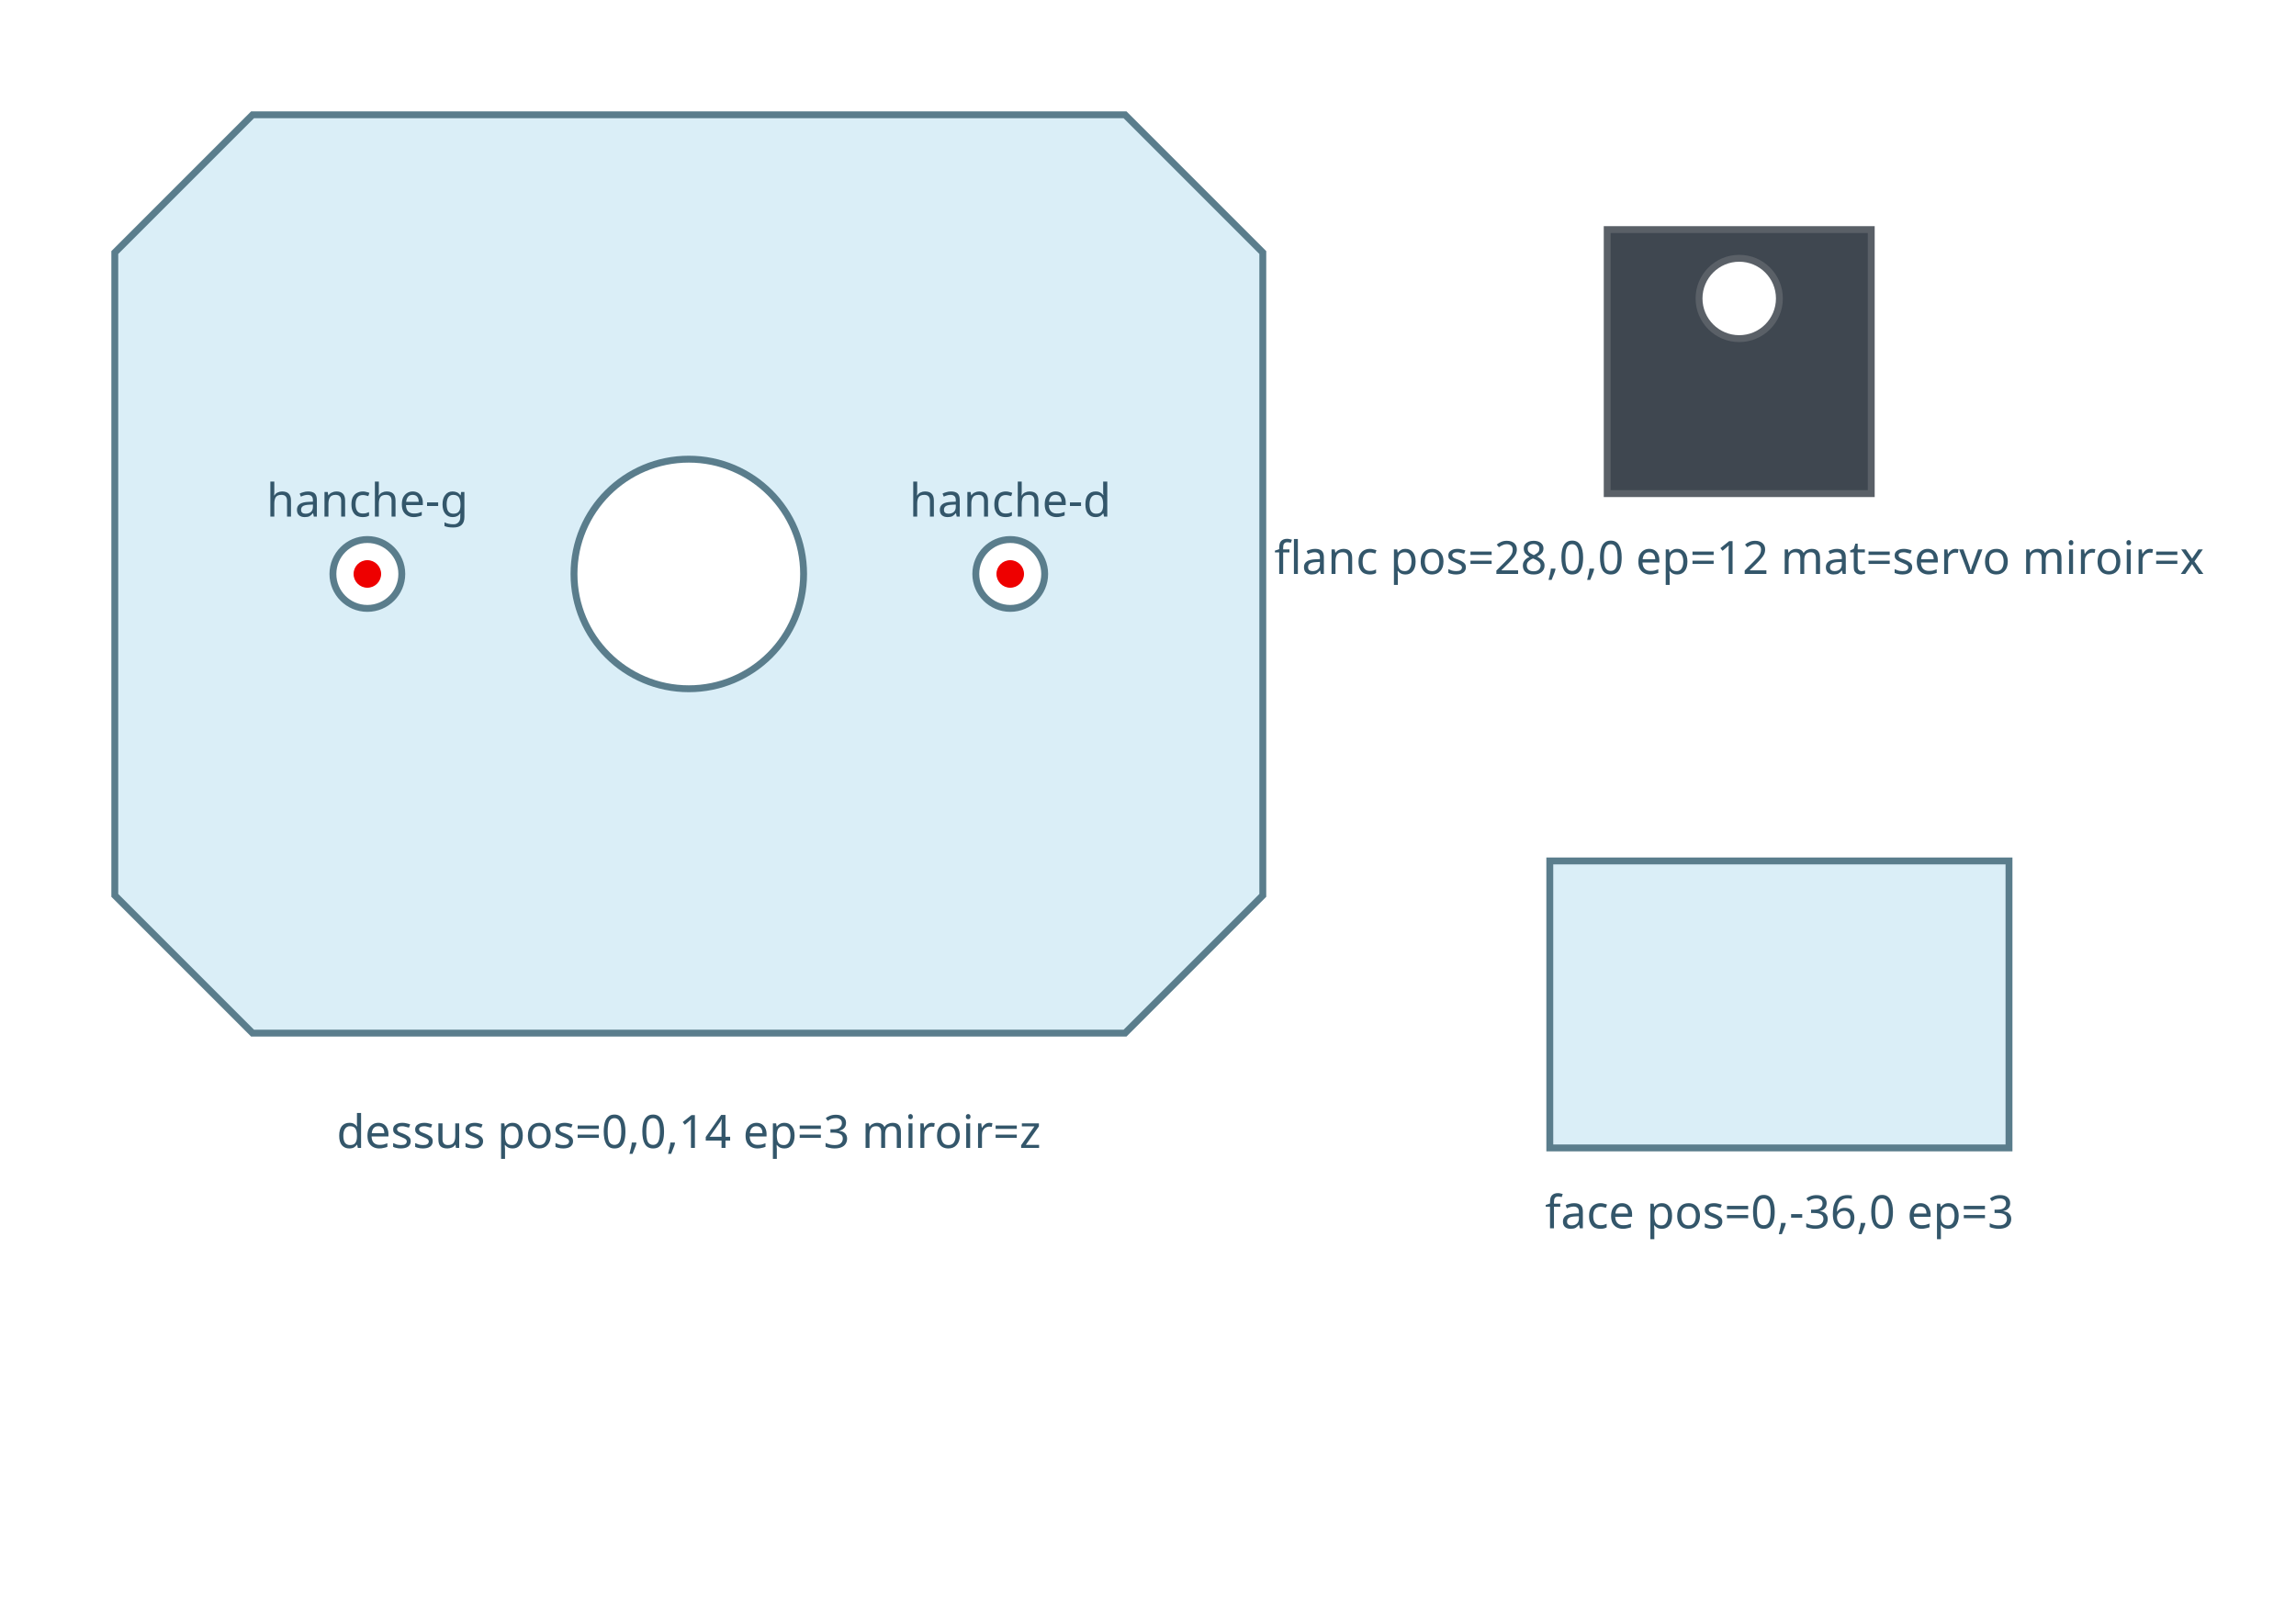
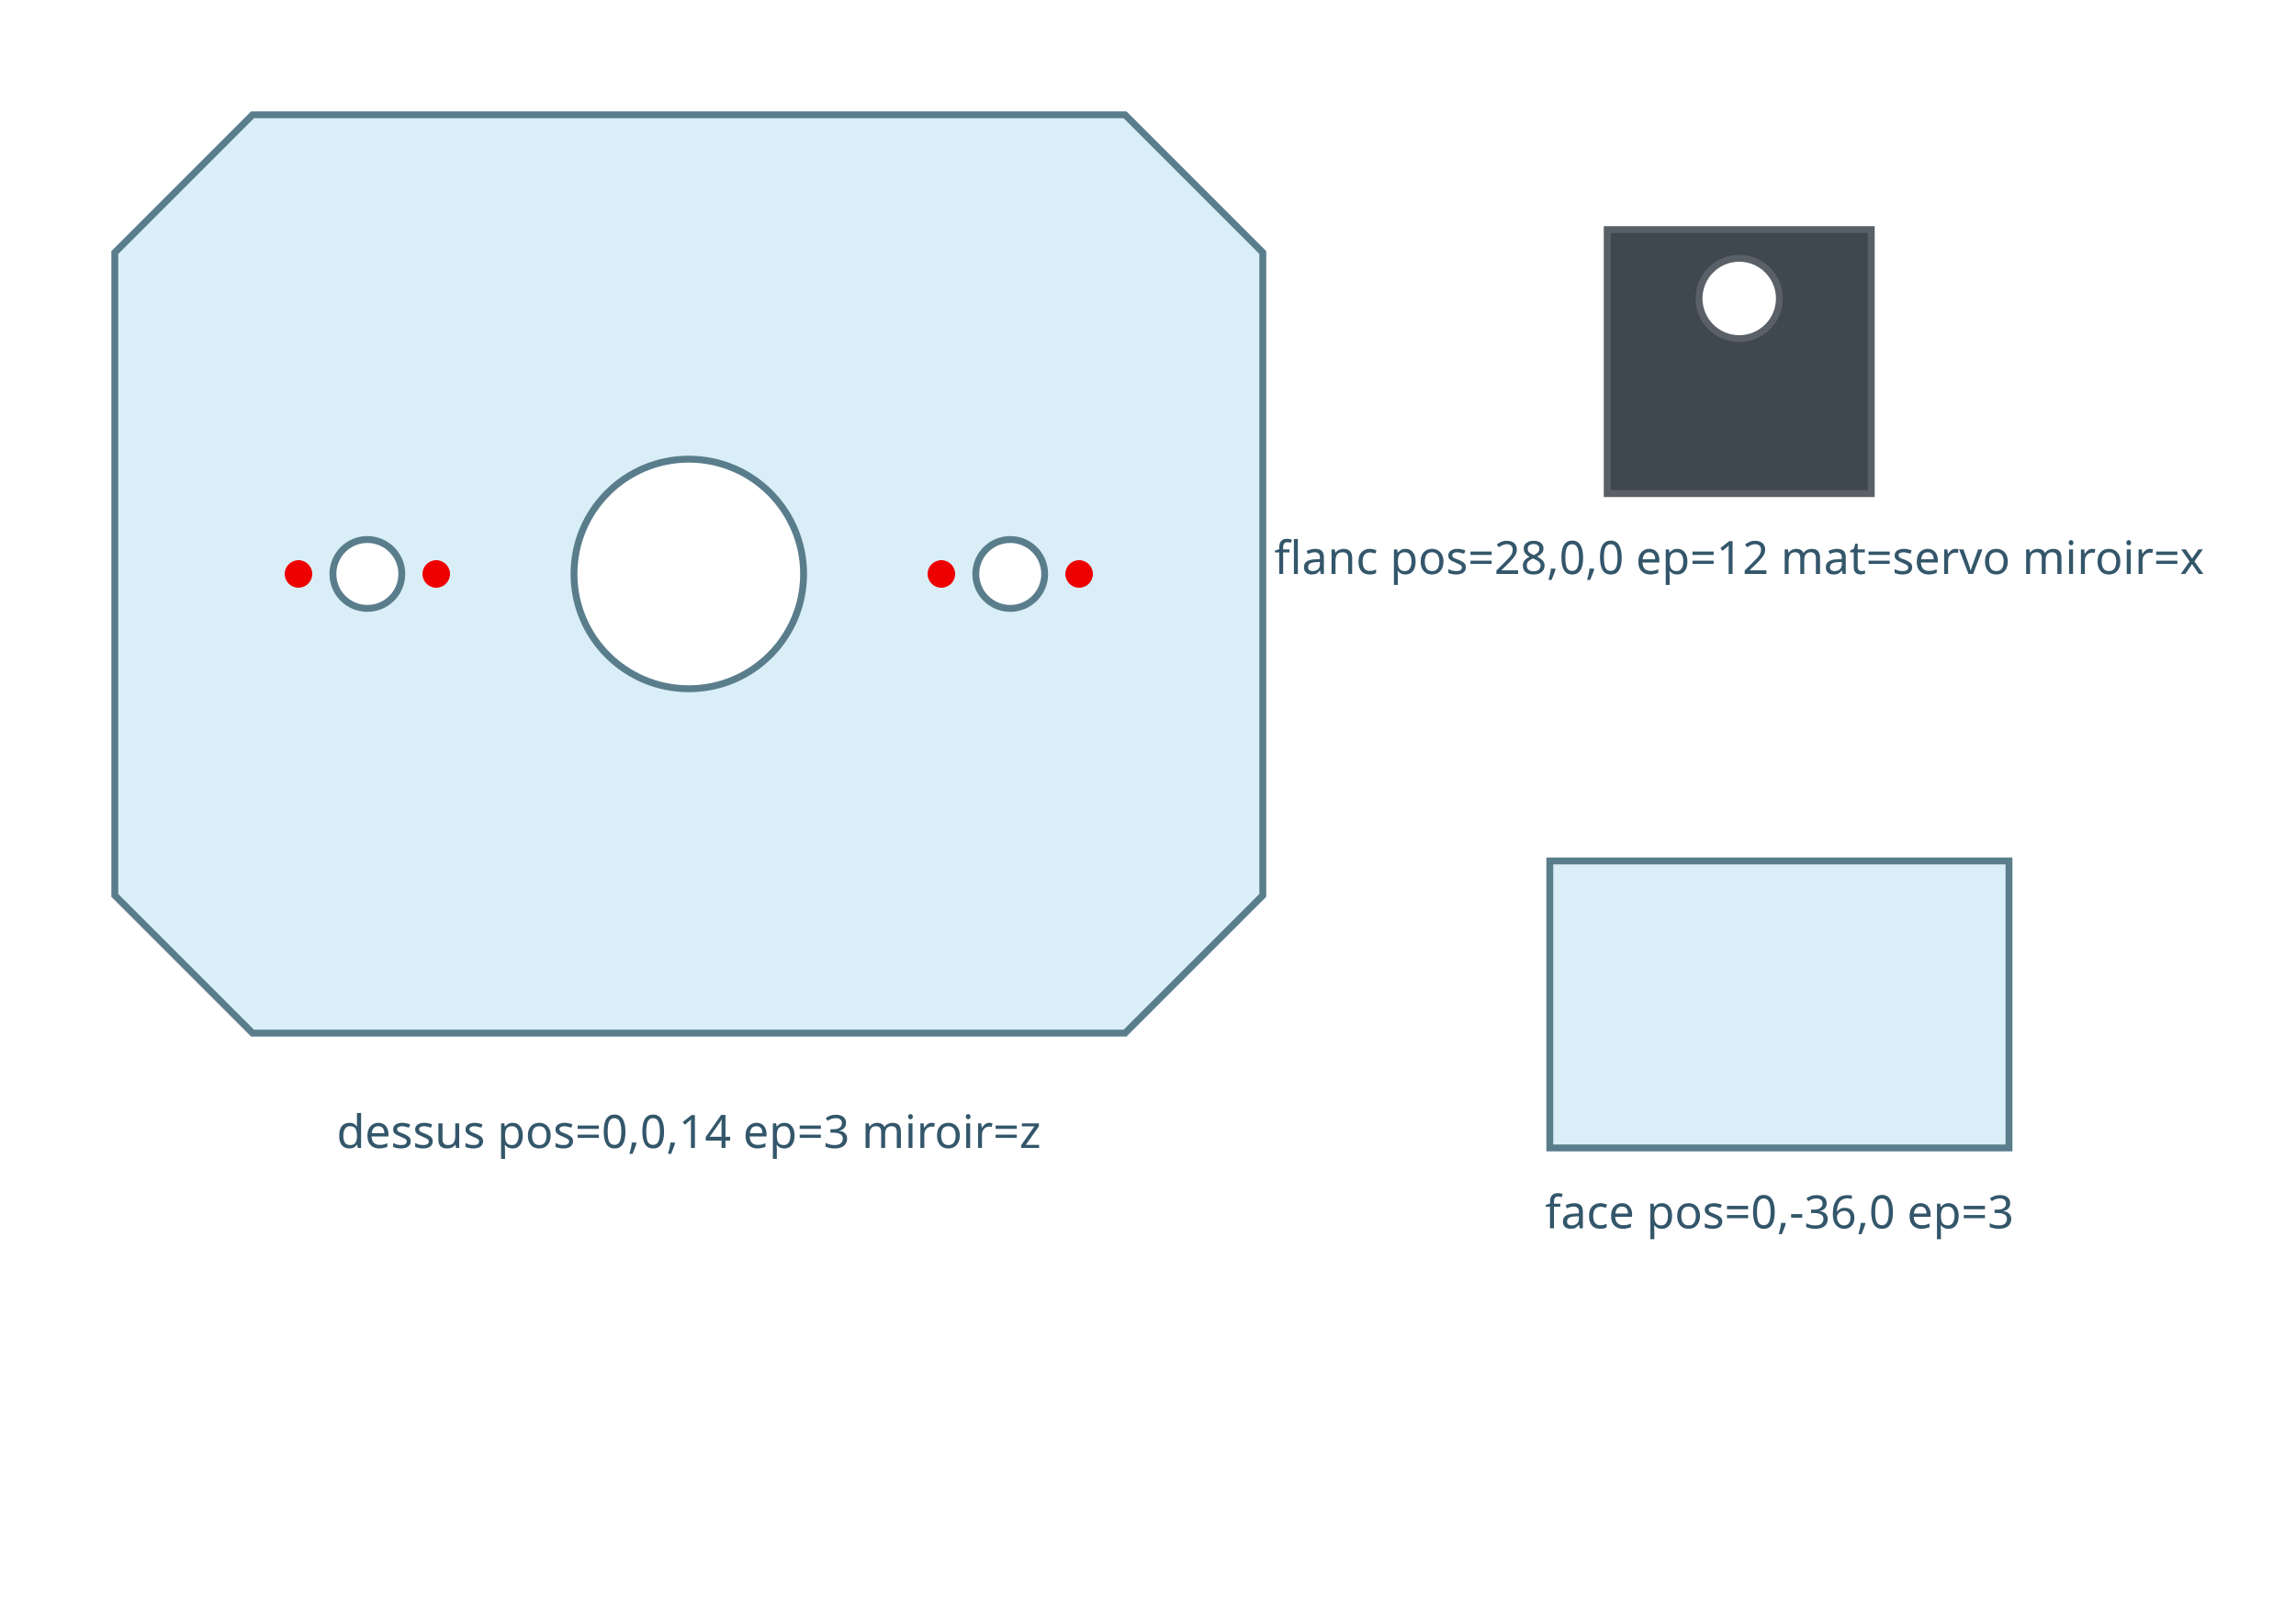
<svg xmlns="http://www.w3.org/2000/svg" width="200mm" height="140mm" viewBox="0 0 200 140">
  <style>
    text { font: 4px sans-serif; fill: #33566a; text-anchor: middle; }
    /* La COULEUR DU DESSIN est celle de la pièce en volume, transparence
       comprise : le PMMA est bleuté et laisse voir au travers (fill-opacity),
       le servo est un bloc gris sombre. Rien à écrire dans l'étiquette. */
    .piece { fill: #bcdff0; fill-opacity: 0.55; stroke: #5a7d8c; stroke-width: 0.6; }
    .bloc { fill: #3f4750; stroke: #5a6067; stroke-width: 0.6; }
  </style>
  <g id="corps-demo-plaque-profil">
    <path class="piece" fill-rule="evenodd" d="M 22,10 H 98 L 110,22 V 78 L 98,90 H 22 L 10,78 V 22 Z       M 50,50 a 10,10 0 1,0 20,0 a 10,10 0 1,0 -20,0 Z       M 29,50 a 3,3 0 1,0 6,0 a 3,3 0 1,0 -6,0 Z       M 85,50 a 3,3 0 1,0 6,0 a 3,3 0 1,0 -6,0 Z" />
-     <text x="32" y="45">hanche-g</text>
-     <circle cx="32" cy="50" r="1.2" fill="#ee0000" />
-     <text x="88" y="45">hanche-d</text>
-     <circle cx="88" cy="50" r="1.2" fill="#ee0000" />
+     <circle id="hanche-g-ext" cx="26" cy="50" r="1.2" fill="#ee0000" />
+     <circle id="hanche-g-int" cx="38" cy="50" r="1.2" fill="#ee0000" />
+     <circle id="hanche-d-int" cx="82" cy="50" r="1.2" fill="#ee0000" />
+     <circle id="hanche-d-ext" cx="94" cy="50" r="1.2" fill="#ee0000" />
    <text x="60" y="100">dessus pos=0,0,14 ep=3 miroir=z</text>
  </g>
  <g id="corps-demo-servo-profil">
    <path class="bloc" fill-rule="evenodd" d="M 140,20 H 163 V 43 H 140 Z       M 148,26 a 3.5,3.5 0 1,0 7,0 a 3.5,3.5 0 1,0 -7,0 Z" />
    <text x="151.5" y="50">flanc pos=28,0,0 ep=12 mat=servo miroir=x</text>
  </g>
  <g id="corps-demo-entretoise-profil">
    <path class="piece" d="M 135,75 H 175 V 100 H 135 Z" />
    <text x="155" y="107">face pos=0,-36,0 ep=3</text>
  </g>
</svg>
